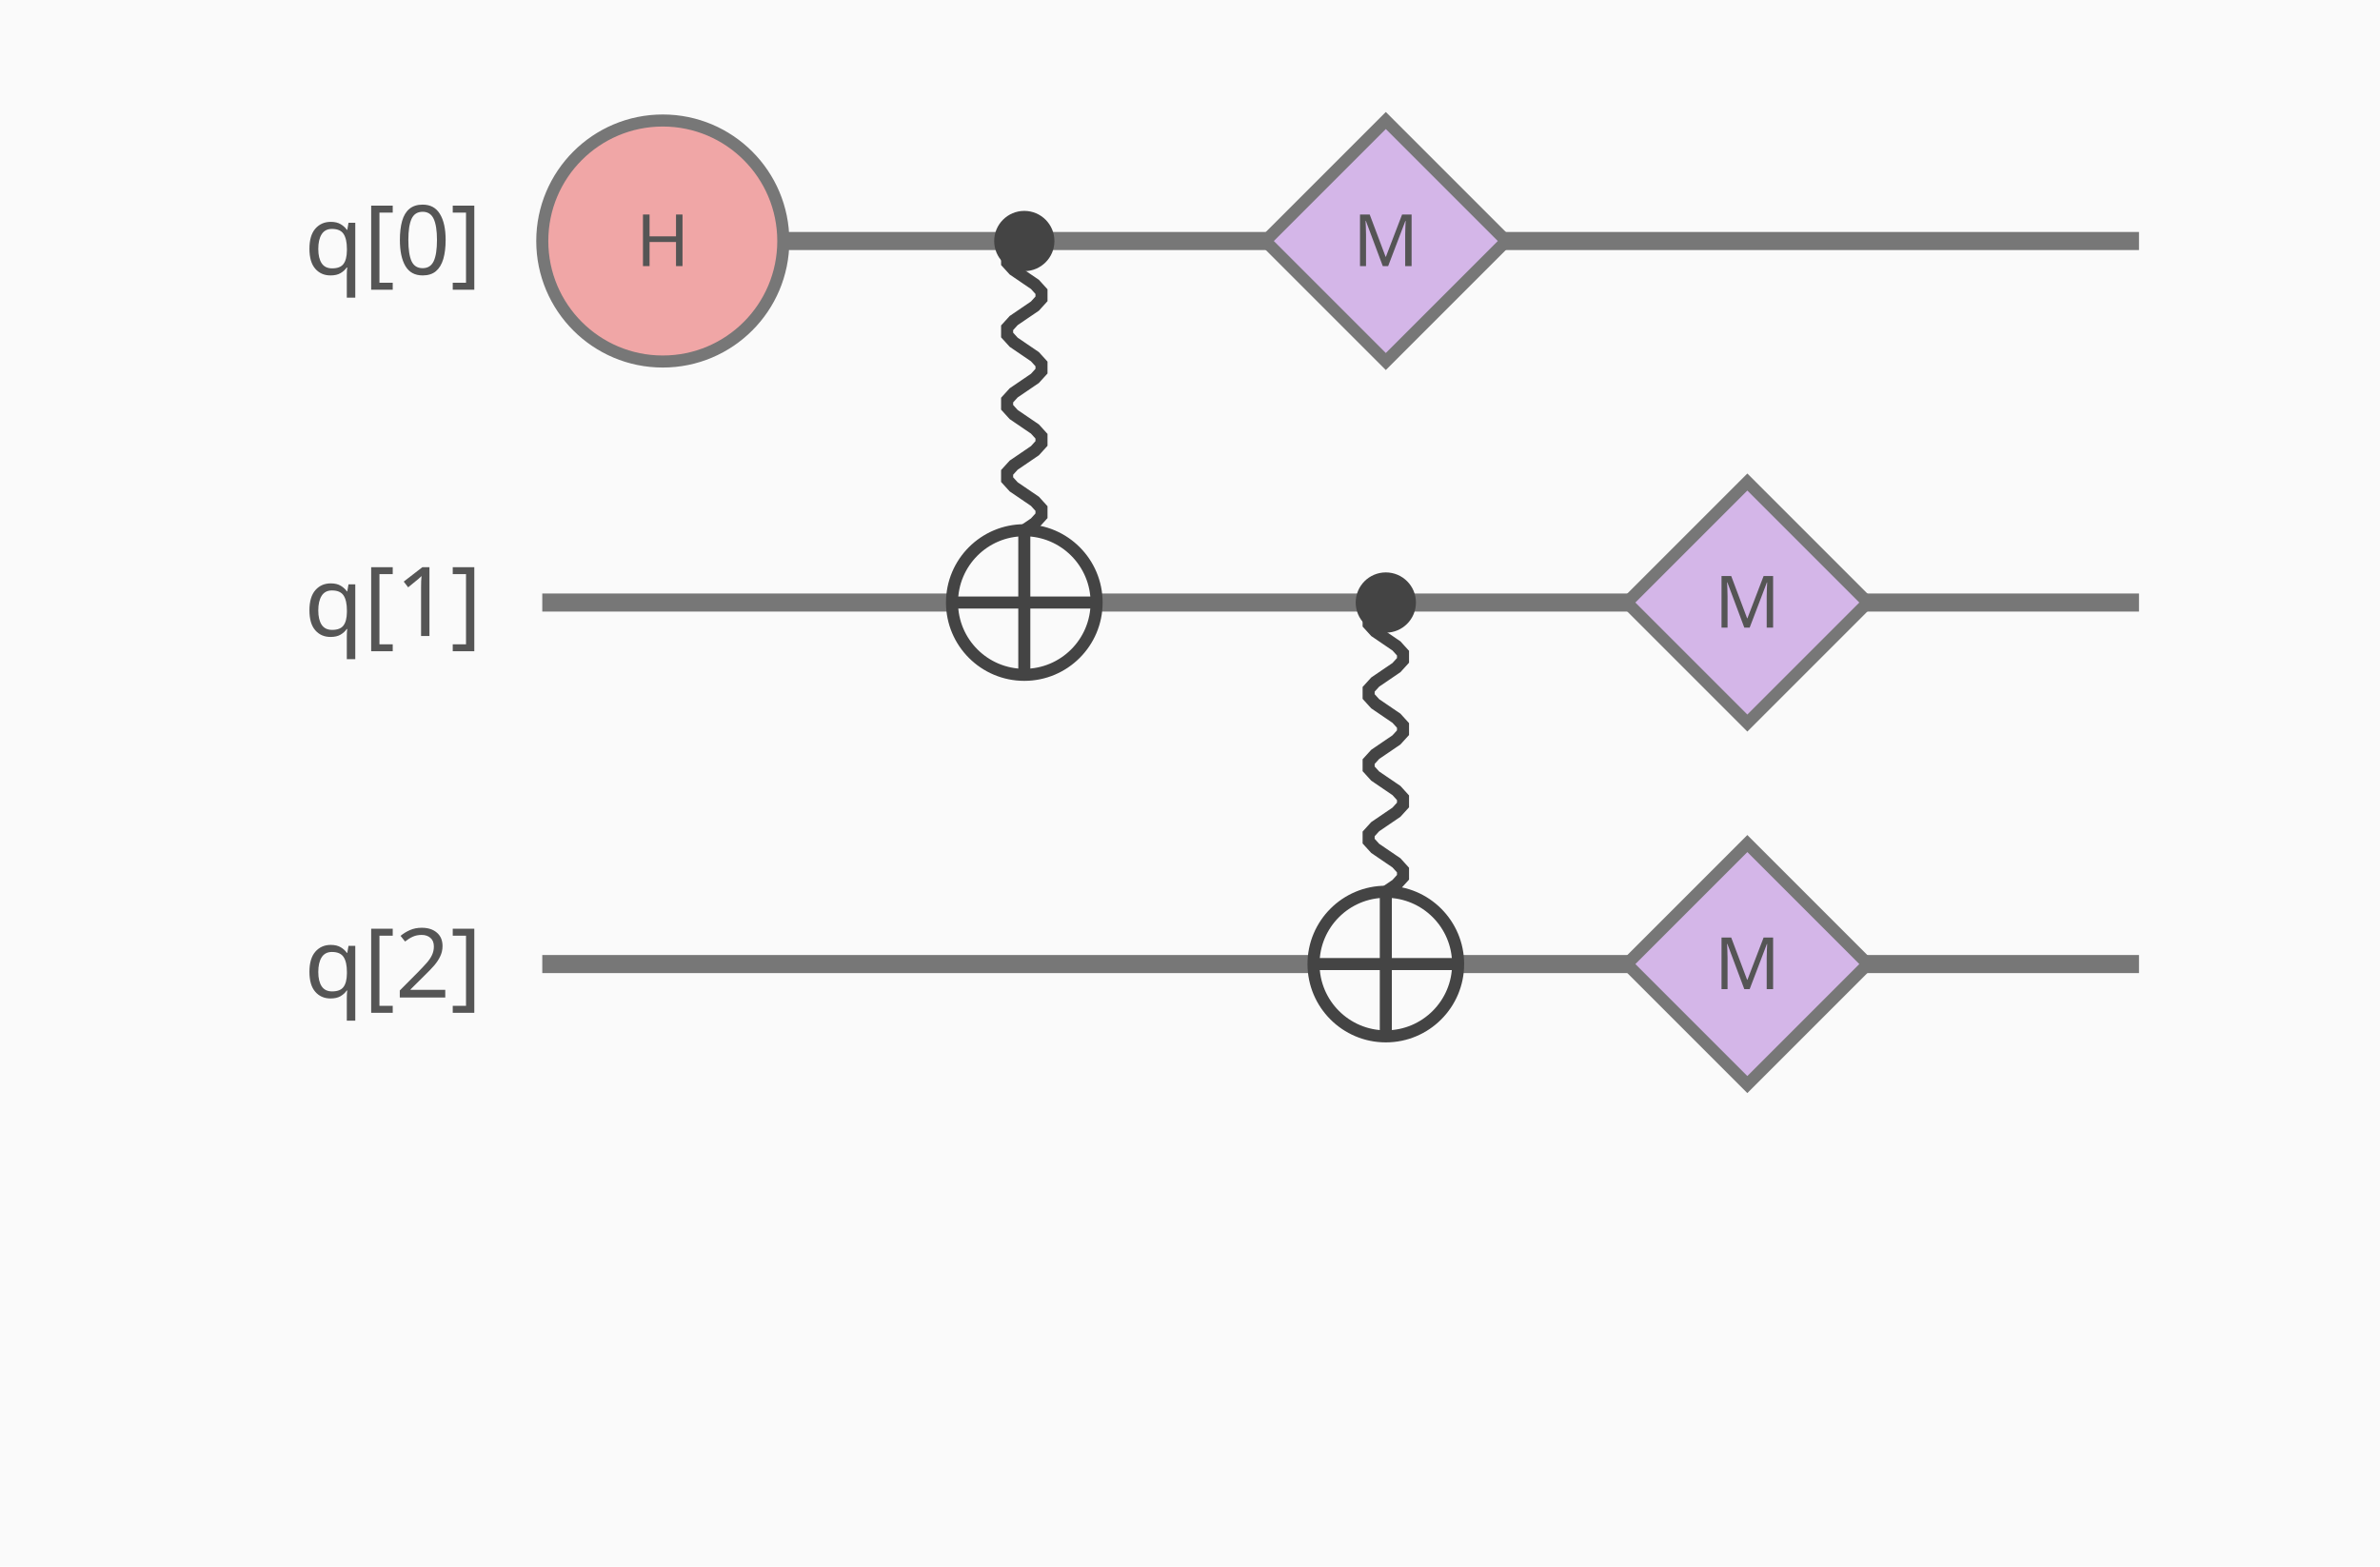
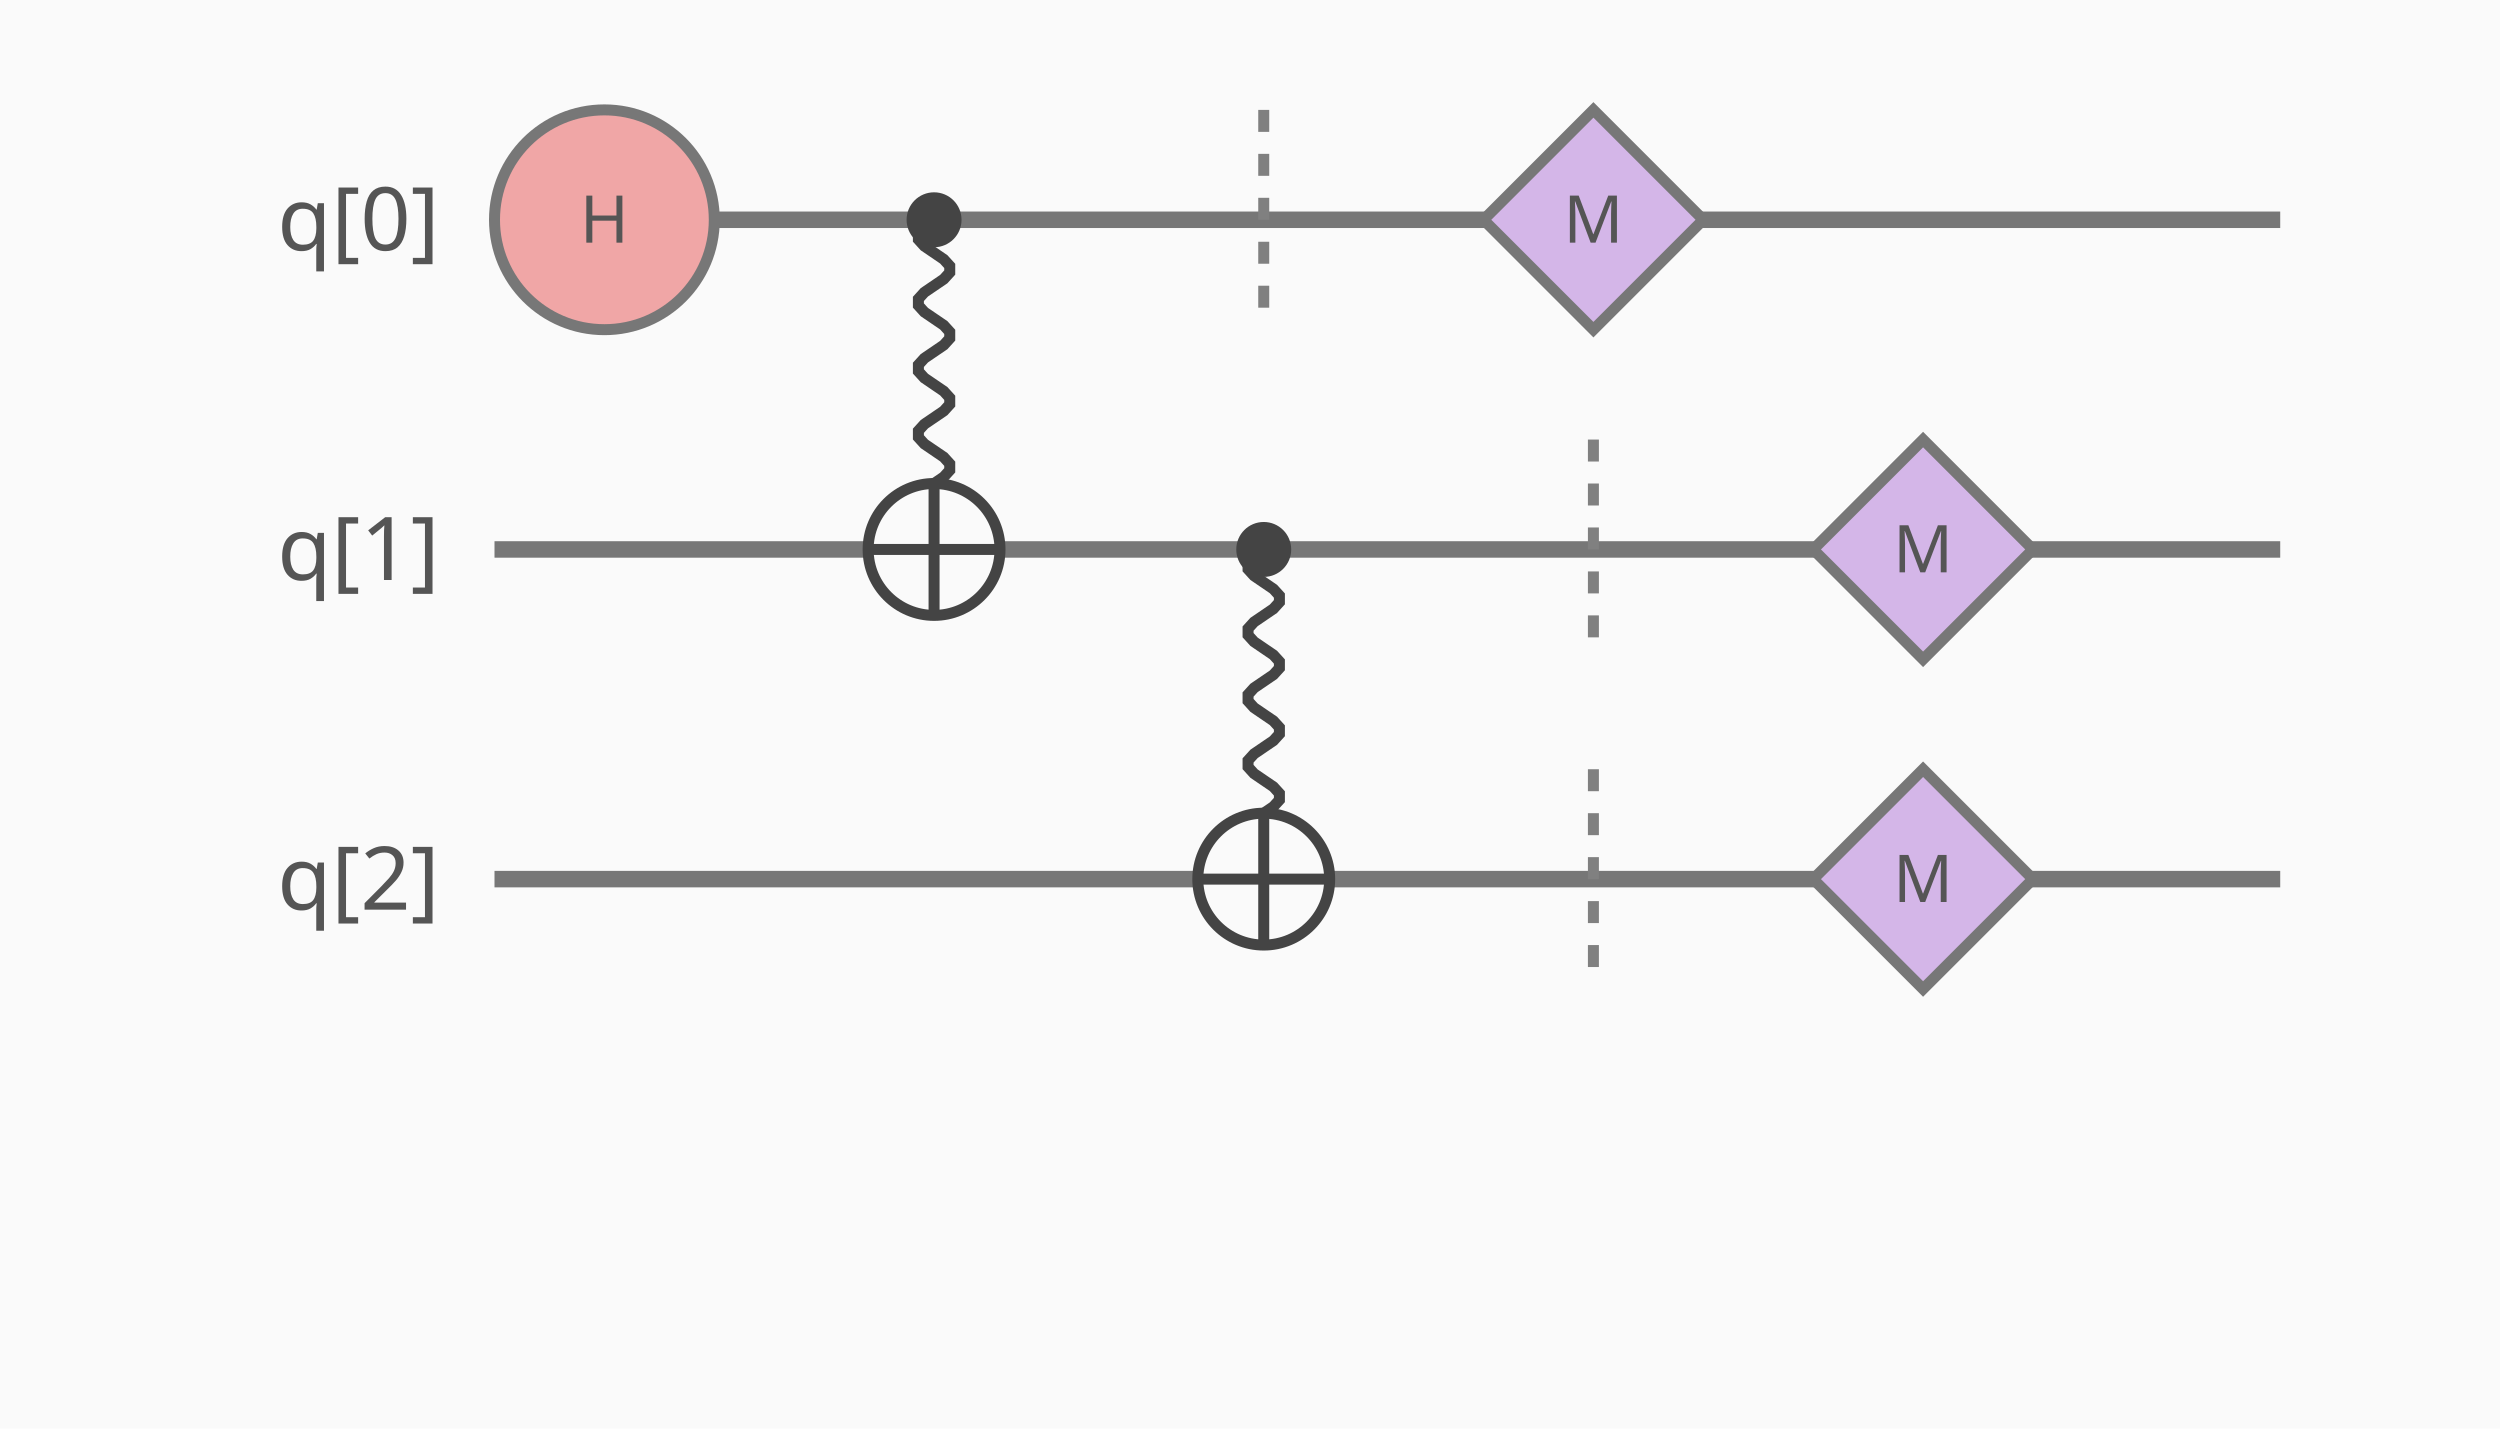
- <svg xmlns="http://www.w3.org/2000/svg" width="395.0" height="260" viewBox="0 0 395.0 260">
+ <svg xmlns="http://www.w3.org/2000/svg" width="455.0" height="260" viewBox="0 0 455.0 260">
  <rect width="100%" height="100%" fill="#fafafa" />
  <text x="80" y="40" fill="#555555" font-family="calibri" font-size="16" text-anchor="end" dominant-baseline="middle">q[0]</text>
  <text x="80" y="100" fill="#555555" font-family="calibri" font-size="16" text-anchor="end" dominant-baseline="middle">q[1]</text>
  <text x="80" y="160" fill="#555555" font-family="calibri" font-size="16" text-anchor="end" dominant-baseline="middle">q[2]</text>
-   <line x1="90" y1="40" x2="355.0" y2="40" stroke="#777777" stroke-width="3" stroke-dasharray="" />
-   <line x1="90" y1="100" x2="355.0" y2="100" stroke="#777777" stroke-width="3" stroke-dasharray="" />
-   <line x1="90" y1="160" x2="355.0" y2="160" stroke="#777777" stroke-width="3" stroke-dasharray="" />
+   <line x1="90" y1="40" x2="415.0" y2="40" stroke="#777777" stroke-width="3" stroke-dasharray="" />
+   <line x1="90" y1="100" x2="415.0" y2="100" stroke="#777777" stroke-width="3" stroke-dasharray="" />
+   <line x1="90" y1="160" x2="415.0" y2="160" stroke="#777777" stroke-width="3" stroke-dasharray="" />
  <path d="M 170.0 40.0 L 168.237 41.2 L 167.147 42.4 L 167.147 43.6 L 168.237 44.8 L 170.0 46.0 L 171.763 47.2 L 172.853 48.4 L 172.853 49.6 L 171.763 50.8 L 170.0 52.0 L 168.237 53.2 L 167.147 54.4 L 167.147 55.6 L 168.237 56.8 L 170.0 58.0 L 171.763 59.2 L 172.853 60.4 L 172.853 61.6 L 171.763 62.8 L 170.0 64.0 L 168.237 65.2 L 167.147 66.4 L 167.147 67.6 L 168.237 68.8 L 170.0 70.0 L 171.763 71.2 L 172.853 72.4 L 172.853 73.6 L 171.763 74.8 L 170.0 76.0 L 168.237 77.2 L 167.147 78.4 L 167.147 79.6 L 168.237 80.8 L 170.0 82.0 L 171.763 83.2 L 172.853 84.4 L 172.853 85.6 L 171.763 86.8 L 170.0 88.0 L 168.237 89.2 L 167.147 90.4 L 167.147 91.6 L 168.237 92.8 L 170.0 94.0 L 171.763 95.2 L 172.853 96.4 L 172.853 97.6 L 171.763 98.8 L 170 100.0" stroke="#444444" stroke-width="2" fill="none" stroke-dasharray="" />
  <path d="M 230.0 100.0 L 228.237 101.2 L 227.147 102.4 L 227.147 103.6 L 228.237 104.8 L 230.0 106.0 L 231.763 107.2 L 232.853 108.4 L 232.853 109.6 L 231.763 110.8 L 230.0 112.0 L 228.237 113.2 L 227.147 114.4 L 227.147 115.6 L 228.237 116.8 L 230.0 118.0 L 231.763 119.2 L 232.853 120.4 L 232.853 121.6 L 231.763 122.8 L 230.0 124.0 L 228.237 125.2 L 227.147 126.4 L 227.147 127.6 L 228.237 128.8 L 230.0 130.0 L 231.763 131.2 L 232.853 132.4 L 232.853 133.6 L 231.763 134.8 L 230.0 136.0 L 228.237 137.2 L 227.147 138.4 L 227.147 139.6 L 228.237 140.8 L 230.0 142.0 L 231.763 143.2 L 232.853 144.4 L 232.853 145.6 L 231.763 146.8 L 230.0 148.0 L 228.237 149.2 L 227.147 150.4 L 227.147 151.6 L 228.237 152.8 L 230.0 154.0 L 231.763 155.2 L 232.853 156.4 L 232.853 157.6 L 231.763 158.8 L 230 160.0" stroke="#444444" stroke-width="2" fill="none" stroke-dasharray="" />
+   <line x1="230.0" y1="20" x2="230.0" y2="60" stroke="gray" stroke-width="2" stroke-dasharray="4,4" />
+   <line x1="290.0" y1="80" x2="290.0" y2="120" stroke="gray" stroke-width="2" stroke-dasharray="4,4" />
+   <line x1="290.0" y1="140" x2="290.0" y2="180" stroke="gray" stroke-width="2" stroke-dasharray="4,4" />
  <circle cx="110.0" cy="40" r="20" fill="#f0a6a6" stroke="#777777" stroke-width="2" />
  <text x="110.0" y="40" fill="#555555" font-family="sans-serif" font-size="12" text-anchor="middle" dominant-baseline="middle">H</text>
  <circle cx="170.0" cy="40" r="5" fill="#444444" stroke="none" stroke-width="1" />
  <circle cx="170.0" cy="100" r="12" fill="#fafafa" stroke="#444444" stroke-width="2" />
  <line x1="158.0" y1="100" x2="182.0" y2="100" stroke="#444444" stroke-width="2" />
  <line x1="170.0" y1="88" x2="170.0" y2="112" stroke="#444444" stroke-width="2" />
  <circle cx="230.0" cy="100" r="5" fill="#444444" stroke="none" stroke-width="1" />
  <circle cx="230.0" cy="160" r="12" fill="#fafafa" stroke="#444444" stroke-width="2" />
  <line x1="218.0" y1="160" x2="242.0" y2="160" stroke="#444444" stroke-width="2" />
  <line x1="230.0" y1="148" x2="230.0" y2="172" stroke="#444444" stroke-width="2" />
-   <polygon points="230.0,20 250.0,40 230.0,60 210.0,40" fill="#d4b6e8" stroke="#777777" stroke-width="2" />
-   <text x="230.0" y="40" fill="#555555" font-family="sans-serif" font-size="12" text-anchor="middle" dominant-baseline="middle">M</text>
-   <polygon points="290.0,80 310.0,100 290.0,120 270.0,100" fill="#d4b6e8" stroke="#777777" stroke-width="2" />
-   <text x="290.0" y="100" fill="#555555" font-family="sans-serif" font-size="12" text-anchor="middle" dominant-baseline="middle">M</text>
-   <polygon points="290.0,140 310.0,160 290.0,180 270.0,160" fill="#d4b6e8" stroke="#777777" stroke-width="2" />
-   <text x="290.0" y="160" fill="#555555" font-family="sans-serif" font-size="12" text-anchor="middle" dominant-baseline="middle">M</text>
+   <polygon points="290.0,20 310.0,40 290.0,60 270.0,40" fill="#d4b6e8" stroke="#777777" stroke-width="2" />
+   <text x="290.0" y="40" fill="#555555" font-family="sans-serif" font-size="12" text-anchor="middle" dominant-baseline="middle">M</text>
+   <polygon points="350.0,80 370.0,100 350.0,120 330.0,100" fill="#d4b6e8" stroke="#777777" stroke-width="2" />
+   <text x="350.0" y="100" fill="#555555" font-family="sans-serif" font-size="12" text-anchor="middle" dominant-baseline="middle">M</text>
+   <polygon points="350.0,140 370.0,160 350.0,180 330.0,160" fill="#d4b6e8" stroke="#777777" stroke-width="2" />
+   <text x="350.0" y="160" fill="#555555" font-family="sans-serif" font-size="12" text-anchor="middle" dominant-baseline="middle">M</text>
</svg>
